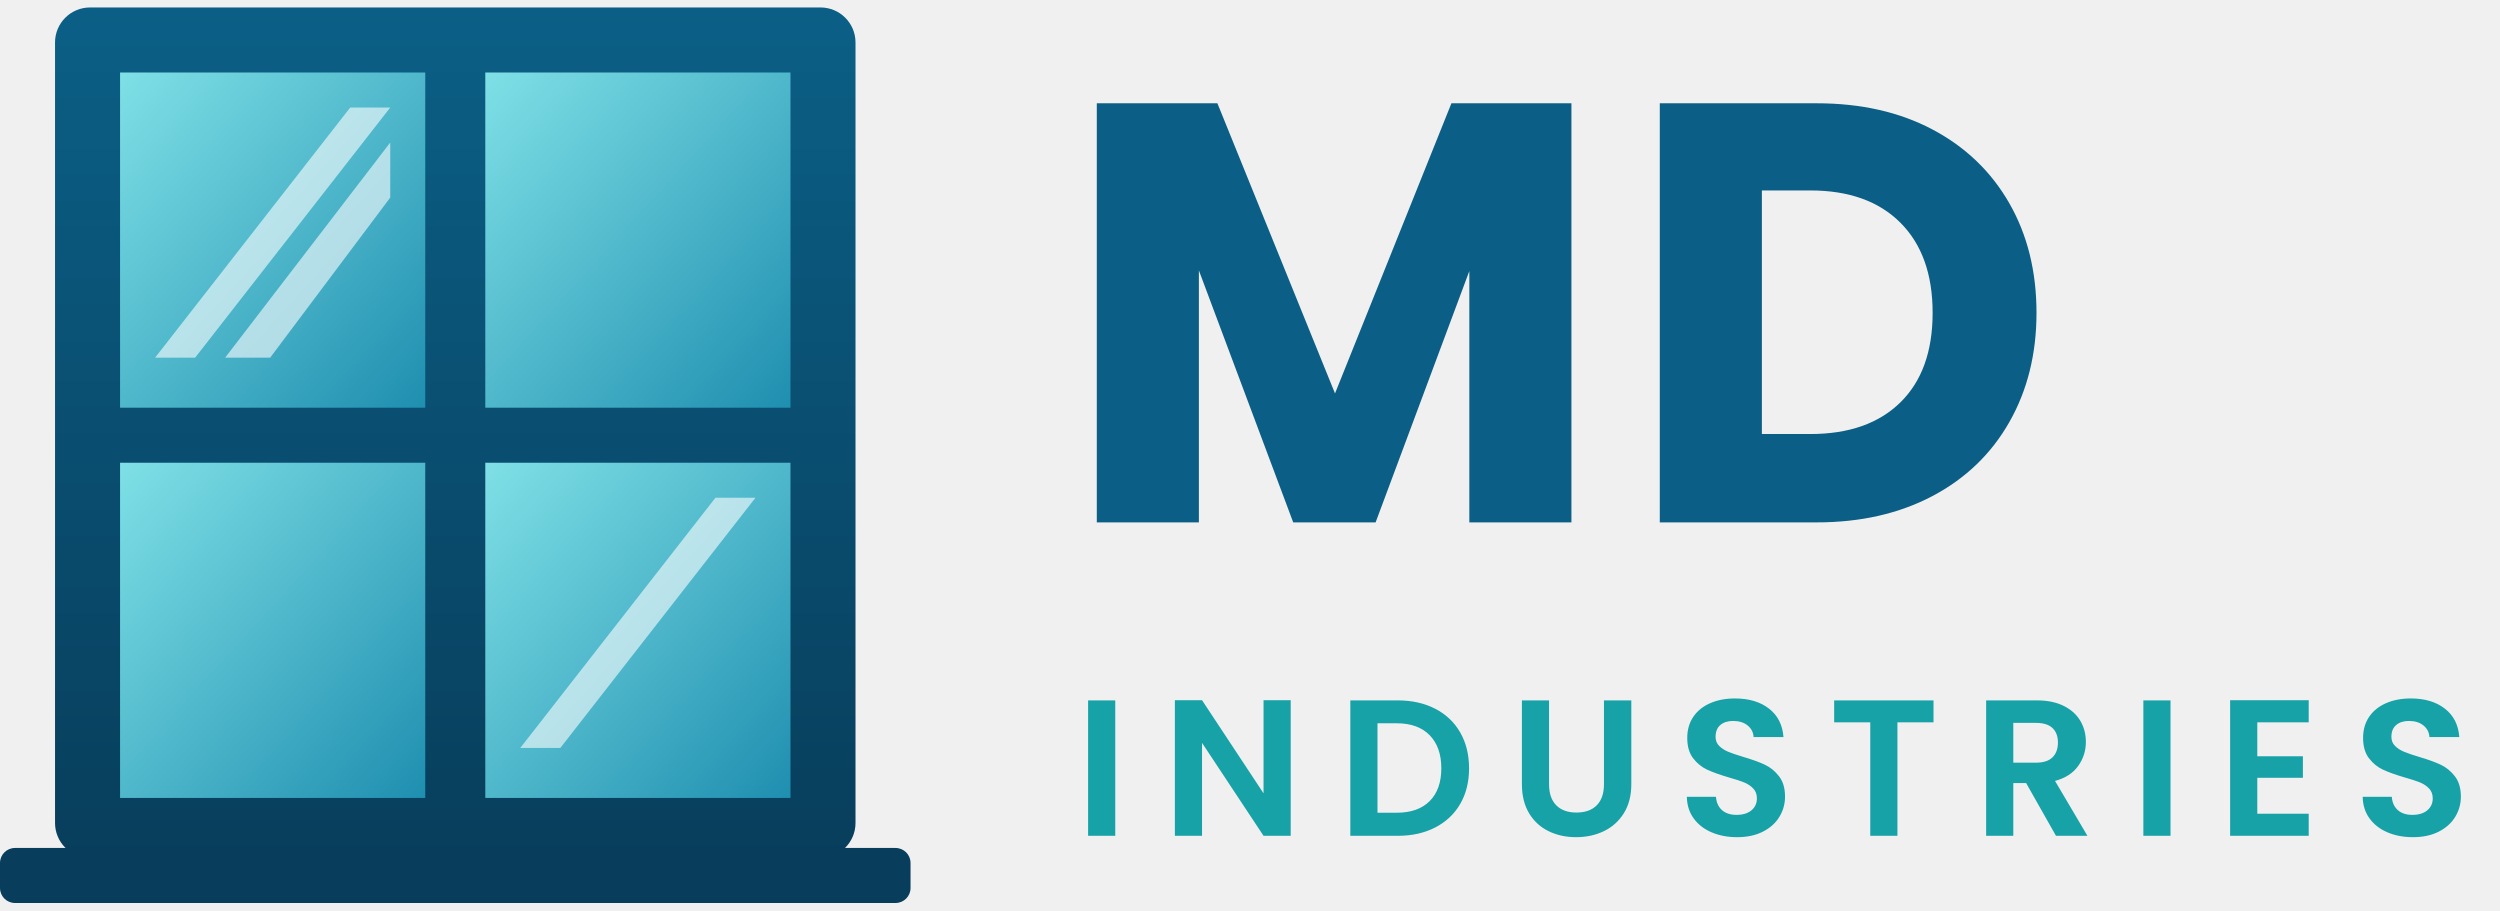
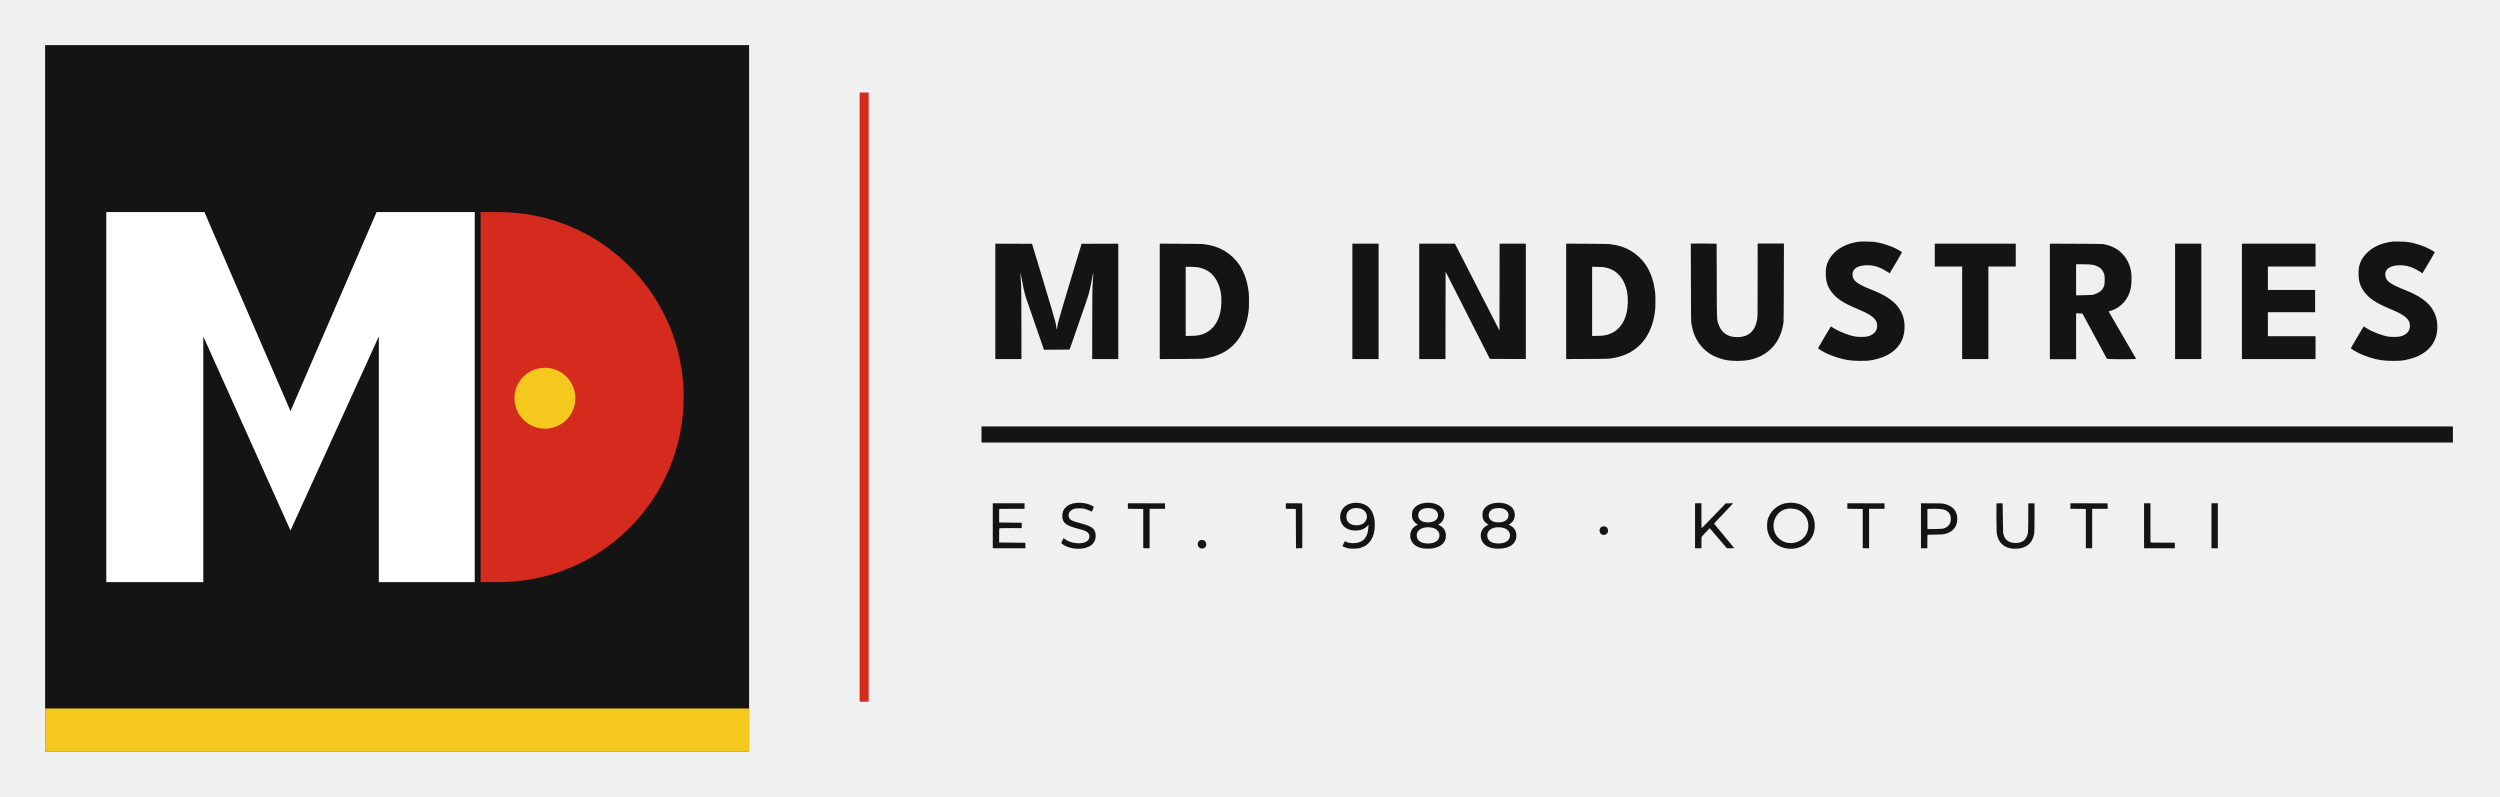
- <svg xmlns="http://www.w3.org/2000/svg" viewBox="0 0 335 122" width="335" height="122">
-   <defs>
-     <linearGradient id="gl" x1="0" y1="0" x2="1" y2="1">
-       <stop offset="0" stop-color="#7fe0e6" />
-       <stop offset="1" stop-color="#1f8fb0" />
-     </linearGradient>
-     <linearGradient id="fr" x1="0" y1="0" x2="0" y2="1">
-       <stop offset="0" stop-color="#0b5f86" />
-       <stop offset="1" stop-color="#083e5c" />
-     </linearGradient>
-   </defs>
-   <g transform="translate(0.00 1.00) scale(0.3352) translate(-330 -160)">
-     <rect x="352" y="160" width="320" height="340" rx="14" fill="url(#fr)" />
-     <rect x="378" y="186" width="122" height="134" fill="url(#gl)" />
-     <rect x="524" y="186" width="122" height="134" fill="url(#gl)" />
-     <rect x="378" y="342" width="122" height="134" fill="url(#gl)" />
-     <rect x="524" y="342" width="122" height="134" fill="url(#gl)" />
-     <g fill="#ffffff" opacity="0.6">
-       <polygon points="392,300 470,200 486,200 408,300" />
-       <polygon points="420,300 486,214 486,236 438,300" />
-       <polygon points="538,456 616,356 632,356 554,456" />
+ <svg xmlns="http://www.w3.org/2000/svg" viewBox="246 324 1108 353" width="1108" height="353">
+   <rect x="266" y="344" width="312" height="313" fill="#141414" />
+   <rect x="266" y="638" width="312" height="19" fill="#F5C81E" />
+   <polygon points="293.1,418 336.6,418 374.75,506.2 412.9,418 456.4,418 456.4,582 413.9,582 413.9,473.1 374.75,559.1 336.1,473.1 336.1,582 293.1,582" fill="#FFFFFF" />
+   <path d="M459,418 H467.0 A82.0,82.0 0 0 1 467.0,582 H459 Z" fill="#D52B1E" />
+   <circle cx="487.5" cy="500.5" r="13.5" fill="#F5C81E" />
+   <rect x="627" y="365" width="4" height="270" fill="#D52B1E" />
+   <g transform="translate(236,314) scale(0.125)">
+     <g transform="translate(0,2984) scale(0.1,-0.1)" fill="#141414" stroke="none">
+       <path d="M66759 20476 c-2 -2 -35 -7 -74 -11 -38 -4 -72 -8 -75 -10 -3 -2 -25 -6 -49 -10 -64 -9 -200 -50 -299 -90 -367 -148 -641 -444 -708 -766 -16 -78 -19 -117 -19 -239 0 -283 53 -455 200 -655 176 -239 420 -400 925 -610 409 -169 588 -289 666 -443 41 -82 42 -219 2 -304 -56 -121 -188 -207 -358 -235 -60 -10 -291 -10 -360 0 -234 33 -582 168 -819 316 l-76 48 -225 -379 c-124 -208 -226 -384 -228 -391 -4 -19 183 -133 332 -202 185 -85 488 -182 656 -209 19 -3 62 -10 94 -16 192 -32 632 -35 786 -5 13 3 42 7 65 11 75 11 264 63 353 98 364 140 618 384 721 693 73 217 79 500 16 718 -121 417 -446 711 -1046 949 -589 233 -739 341 -756 547 -19 224 176 354 527 354 248 -1 437 -62 697 -226 l93 -58 221 369 c121 203 218 373 215 379 -8 12 -102 68 -209 125 -150 79 -459 185 -617 212 -14 2 -34 6 -46 9 -11 2 -45 7 -75 11 -30 3 -65 8 -79 11 -31 6 -445 14 -451 9z M85649 20476 c-2 -2 -35 -7 -74 -11 -38 -4 -72 -8 -75 -10 -3 -2 -25 -6 -49 -10 -64 -9 -200 -50 -299 -90 -367 -148 -641 -444 -708 -766 -16 -78 -19 -117 -19 -239 0 -283 53 -455 200 -655 176 -239 420 -400 925 -610 409 -169 588 -289 666 -443 41 -82 42 -219 2 -304 -56 -121 -188 -207 -358 -235 -60 -10 -291 -10 -360 0 -234 33 -582 168 -819 316 l-76 48 -225 -379 c-124 -208 -226 -384 -228 -391 -4 -19 183 -133 332 -202 185 -85 488 -182 656 -209 19 -3 62 -10 94 -16 192 -32 632 -35 786 -5 13 3 42 7 65 11 75 11 264 63 353 98 364 140 618 384 721 693 73 217 79 500 16 718 -121 417 -446 711 -1046 949 -589 233 -739 341 -756 547 -19 224 176 354 527 354 248 -1 437 -62 697 -226 l93 -58 221 369 c121 203 218 373 215 379 -8 12 -102 68 -209 125 -150 79 -459 185 -617 212 -14 2 -34 6 -46 9 -11 2 -45 7 -75 11 -30 3 -65 8 -79 11 -31 6 -445 14 -451 9z M60753 19025 c1 -759 6 -1389 9 -1400 3 -11 9 -40 12 -65 72 -523 372 -946 820 -1155 86 -40 251 -99 306 -109 14 -2 48 -9 75 -15 241 -51 597 -51 848 -1 581 118 991 490 1152 1044 14 49 27 101 30 115 3 14 7 37 10 51 3 14 8 45 11 70 3 25 8 56 12 70 3 14 8 644 9 1400 l4 1375 -466 0 -465 0 -1 -1280 c-1 -1353 0 -1326 -25 -1449 -77 -390 -315 -591 -699 -590 -347 0 -571 161 -674 485 -50 155 -50 156 -51 1533 0 709 -3 1292 -6 1295 -3 3 -210 6 -460 6 l-455 0 4 -1380z M36090 18355 l0 -2045 463 0 463 0 -1 1258 c-1 691 -5 1298 -9 1347 -17 228 -29 461 -23 455 2 -3 7 -25 10 -50 3 -25 8 -52 11 -60 3 -8 7 -31 10 -50 3 -19 8 -46 11 -60 3 -14 7 -36 10 -50 3 -14 7 -36 10 -50 3 -14 7 -36 10 -50 54 -288 89 -423 170 -655 48 -137 111 -320 140 -405 30 -85 92 -267 140 -405 141 -407 265 -766 288 -833 l21 -62 455 2 455 3 177 510 c248 712 339 975 429 1236 57 165 88 275 115 405 20 98 38 188 41 199 2 11 6 31 9 45 3 14 7 36 10 50 3 14 7 36 10 50 3 14 7 34 9 45 2 11 10 49 16 85 7 36 17 72 22 80 7 12 8 10 4 -5 -3 -11 -8 -76 -11 -145 -3 -69 -8 -145 -10 -170 -14 -163 -18 -439 -19 -1512 l-1 -1208 463 0 462 0 0 2045 0 2045 -651 -2 -651 -3 -413 -1367 c-227 -752 -418 -1404 -426 -1450 -7 -46 -14 -85 -14 -88 -3 -10 -19 -105 -20 -112 0 -13 -12 -18 -12 -6 0 7 -3 31 -7 53 -4 22 -9 51 -11 65 -2 14 -11 63 -19 110 -8 47 -199 695 -424 1440 l-410 1355 -651 3 -651 2 0 -2045z M41920 18355 l0 -2046 748 4 c411 2 758 6 772 10 14 3 50 8 80 11 190 21 412 87 595 177 553 273 888 816 962 1564 10 102 10 466 0 567 -39 392 -156 743 -335 1008 -276 408 -719 671 -1222 726 -30 3 -66 8 -80 11 -14 4 -361 8 -772 10 l-748 4 0 -2046z m1315 1214 c397 -52 678 -302 804 -714 16 -55 33 -118 37 -140 4 -22 8 -49 10 -60 35 -189 25 -494 -21 -698 -91 -406 -333 -686 -672 -782 -120 -33 -200 -42 -390 -44 l-163 -2 0 1226 0 1226 163 -2 c89 -1 194 -5 232 -10z M48750 18355 l0 -2045 465 0 465 0 0 2045 0 2045 -465 0 -465 0 0 -2045z M51120 18355 l0 -2045 465 0 465 0 2 1549 3 1550 148 -292 c142 -282 310 -612 726 -1432 109 -214 299 -588 422 -830 122 -242 235 -462 249 -490 l26 -50 637 -3 637 -2 0 2045 0 2045 -465 0 -465 0 -2 -1540 -3 -1540 -68 133 c-37 72 -124 242 -193 377 -69 135 -184 360 -256 500 -72 140 -168 327 -213 415 -45 88 -132 258 -194 378 -61 119 -161 315 -222 435 -62 119 -149 289 -194 377 -45 88 -117 229 -161 313 l-78 152 -633 0 -633 0 0 -2045z M56330 18355 l0 -2046 748 4 c411 2 758 6 772 10 14 3 50 8 80 11 190 21 412 87 595 177 553 273 888 816 962 1564 10 102 10 466 0 567 -39 392 -156 743 -335 1008 -276 408 -719 671 -1222 726 -30 3 -66 8 -80 11 -14 4 -361 8 -772 10 l-748 4 0 -2046z m1315 1214 c397 -52 678 -302 804 -714 16 -55 33 -118 37 -140 4 -22 8 -49 10 -60 35 -189 25 -494 -21 -698 -91 -406 -333 -686 -672 -782 -120 -33 -200 -42 -390 -44 l-163 -2 0 1226 0 1226 163 -2 c89 -1 194 -5 232 -10z M69400 19995 l0 -405 485 0 485 0 0 -1640 0 -1640 465 0 465 0 0 1640 0 1640 485 0 485 0 0 405 0 405 -1435 0 -1435 0 0 -405z M73480 18353 l0 -2048 465 0 465 0 0 813 0 813 112 -3 c101 -3 114 -5 123 -23 5 -11 32 -60 59 -110 109 -199 215 -395 279 -515 22 -41 50 -93 62 -115 12 -22 38 -69 57 -105 20 -36 94 -173 165 -305 72 -132 152 -280 178 -330 27 -49 53 -97 59 -105 17 -23 1039 -23 1033 0 -2 8 -220 385 -485 836 -265 452 -483 827 -484 834 -2 7 7 14 20 16 12 2 50 13 84 25 351 118 613 431 682 814 22 122 29 398 12 525 -59 458 -361 828 -787 963 -84 27 -105 33 -168 43 -18 3 -43 8 -55 12 -11 3 -438 8 -948 9 l-928 4 0 -2048z m1522 1297 c237 -49 374 -174 416 -380 9 -45 9 -243 0 -296 -35 -205 -165 -321 -439 -391 -13 -3 -147 -8 -296 -10 l-273 -5 0 551 0 552 253 -2 c200 -1 270 -5 339 -19z M77920 18355 l0 -2045 465 0 465 0 0 2045 0 2045 -465 0 -465 0 0 -2045z M80290 18355 l0 -2045 1305 0 1305 0 0 405 0 405 -845 0 -845 0 0 425 0 425 838 0 837 0 0 395 0 395 -837 0 -838 0 0 415 0 415 845 0 845 0 0 405 0 405 -1305 0 -1305 0 0 -2045z" />
    </g>
-     <rect x="330" y="496" width="364" height="22" rx="6" fill="#083e5c" />
+     <g transform="translate(0,2984) scale(0.1,-0.1)" fill="#141414" stroke="none">
+       <path d="M35600 13635 l0 -285 26085 0 26085 0 0 285 0 285 -26085 0 -26085 0 0 -285z" />
+     </g>
+     <g transform="translate(0,2984) scale(0.1,-0.1)" fill="#141414" stroke="none">
+       <path d="M38946 11207 c-305 -31 -493 -216 -481 -476 10 -232 127 -324 555 -436 228 -60 300 -89 354 -142 79 -79 68 -219 -23 -294 -163 -134 -578 -100 -796 67 l-45 34 -40 -80 c-51 -101 -51 -101 15 -145 258 -171 671 -203 929 -73 161 81 244 225 234 407 -13 221 -128 312 -525 415 -335 88 -400 123 -428 232 -33 132 50 244 215 288 56 15 260 16 325 1 59 -13 173 -54 218 -80 25 -14 50 -25 54 -25 10 0 73 148 73 169 0 18 -153 88 -243 111 -126 32 -257 41 -391 27z M48837 11214 c-1 -1 -27 -4 -57 -8 -265 -29 -455 -221 -464 -470 -11 -301 207 -507 539 -507 177 0 309 48 413 149 l55 53 -6 -98 c-22 -366 -201 -551 -532 -551 -128 0 -199 15 -298 66 -4 2 -26 -36 -48 -84 -40 -82 -41 -87 -23 -98 29 -17 124 -55 124 -50 0 3 8 0 18 -5 68 -36 353 -34 482 5 326 97 504 381 505 804 0 495 -221 772 -633 793 -40 2 -73 2 -75 1z m193 -204 c278 -77 320 -422 67 -551 -66 -34 -128 -47 -218 -44 -214 6 -341 119 -342 304 -1 160 94 267 268 304 38 8 180 0 225 -13z M51387 11214 c-1 -1 -32 -4 -68 -8 -194 -18 -353 -114 -426 -256 -41 -81 -42 -247 -1 -331 30 -61 82 -118 142 -156 l39 -25 -59 -32 c-296 -157 -281 -585 26 -741 119 -60 224 -81 410 -79 389 5 629 193 615 483 -7 155 -76 264 -215 338 l-59 32 43 25 c208 122 237 431 57 599 -79 74 -203 127 -331 143 -48 6 -169 12 -173 8z m218 -213 c145 -51 212 -176 167 -310 -73 -217 -557 -238 -663 -28 -59 115 -13 258 104 318 101 52 276 61 392 20z m-55 -665 c202 -32 317 -168 282 -335 -31 -146 -168 -227 -392 -230 -244 -4 -392 90 -407 259 -20 220 209 356 517 306z M53887 11214 c-1 -1 -32 -4 -68 -8 -194 -18 -353 -114 -426 -256 -41 -81 -42 -247 -1 -331 30 -61 82 -118 142 -156 l39 -25 -59 -32 c-296 -157 -281 -585 26 -741 119 -60 224 -81 410 -79 389 5 629 193 615 483 -7 155 -76 264 -215 338 l-59 32 43 25 c208 122 237 431 57 599 -79 74 -203 127 -331 143 -48 6 -169 12 -173 8z m218 -213 c145 -51 212 -176 167 -310 -73 -217 -557 -238 -663 -28 -59 115 -13 258 104 318 101 52 276 61 392 20z m-55 -665 c202 -32 317 -168 282 -335 -31 -146 -168 -227 -392 -230 -244 -4 -392 90 -407 259 -20 220 209 356 517 306z M64247 11215 c-1 -2 -31 -5 -67 -9 -347 -32 -642 -295 -715 -636 -13 -64 -14 -285 -1 -339 46 -192 137 -343 272 -455 381 -314 1007 -235 1271 161 208 310 178 739 -68 1006 -133 145 -309 236 -505 262 -42 6 -183 13 -187 10z m223 -226 c357 -92 546 -498 394 -846 -168 -385 -702 -482 -1005 -183 -341 337 -165 955 295 1036 17 3 32 7 34 9 13 12 216 1 282 -16z M36000 10398 l0 -798 579 0 579 0 -2 98 -1 97 -464 5 -465 5 0 248 c-1 155 3 251 9 256 6 4 186 7 401 7 l390 -1 0 95 -1 95 -400 5 -399 5 -1 230 c0 127 1 236 3 243 3 9 102 12 451 12 l447 0 0 98 0 98 -563 0 -563 0 0 -798z M40790 11098 l0 -98 273 -2 272 -3 0 -695 0 -695 113 -3 112 -3 0 701 0 700 275 0 276 0 -3 98 -3 97 -657 0 -658 1 0 -98z M46390 11098 l0 -98 178 -2 177 -3 2 -665 c1 -366 2 -680 3 -698 l0 -33 112 3 112 3 1 788 c0 434 -2 792 -5 796 -3 4 -134 7 -292 7 l-288 0 0 -98z M60900 10398 l0 -798 113 0 114 0 -1 195 c-1 108 1 202 4 209 3 8 69 80 147 161 l142 148 24 -29 c14 -16 35 -40 47 -54 12 -14 39 -45 60 -70 21 -25 48 -56 60 -70 12 -14 40 -47 63 -74 23 -27 47 -54 52 -60 6 -6 77 -89 158 -183 l148 -173 129 0 c72 0 130 2 130 5 0 4 -657 801 -701 850 -17 19 -16 21 33 75 61 65 334 354 468 494 52 54 100 104 105 110 6 7 20 23 32 37 l23 25 -131 -1 -130 0 -56 -60 c-31 -33 -187 -195 -348 -360 -160 -165 -327 -337 -370 -383 -43 -45 -81 -78 -84 -73 -3 5 -6 204 -5 443 l0 434 -113 0 -113 0 0 -798z M66300 11098 l0 -98 273 -2 272 -3 0 -695 0 -695 113 -3 112 -3 0 701 0 700 275 0 276 0 -3 98 -3 97 -657 0 -658 1 0 -98z M68910 10398 l0 -798 113 0 113 0 0 236 c-1 133 3 238 8 242 5 3 122 6 260 7 273 3 316 7 420 41 232 76 362 247 372 490 12 308 -162 504 -506 570 -19 4 -203 8 -407 8 l-373 2 0 -798z m763 586 c195 -40 295 -158 295 -344 0 -157 -73 -267 -214 -322 -72 -29 -89 -30 -356 -35 -246 -5 -258 -4 -259 13 -3 62 -4 681 -1 692 6 18 445 15 535 -4z M71587 11186 c-6 -20 0 -991 7 -1036 25 -170 76 -287 164 -378 131 -134 296 -193 526 -187 370 8 599 210 644 565 4 36 8 286 7 555 l0 490 -110 0 -110 0 -1 -500 c-2 -411 -5 -513 -17 -572 -49 -228 -194 -338 -443 -336 -217 2 -364 106 -414 293 -7 25 -15 54 -17 65 -3 11 -7 249 -9 529 -2 280 -6 511 -9 515 -11 11 -214 8 -218 -3z M74210 11098 l0 -98 273 -2 272 -3 0 -695 0 -695 113 -3 112 -3 0 701 0 700 275 0 276 0 -3 98 -3 97 -657 0 -658 1 0 -98z M76820 10398 l0 -798 545 0 545 0 0 100 0 100 -429 0 c-334 0 -430 3 -433 13 -2 6 -3 320 -3 697 l1 686 -113 0 -113 0 0 -798z M79210 10398 l0 -798 113 0 113 0 0 798 0 798 -113 0 -113 0 0 -798z M57583 10359 c-134 -85 -62 -304 94 -286 117 13 176 139 114 241 -41 65 -142 87 -208 45z M43370 9892 c-176 -59 -112 -324 72 -299 181 24 165 293 -17 302 -22 1 -47 0 -55 -3z" />
+     </g>
  </g>
-   <path d="M210.571 13.84V70.0H196.891V36.32L184.331 70.0H173.291L160.651 36.24V70.0H146.971V13.84H163.131L178.891 52.72L194.491 13.84Z M272.891 41.92Q272.891 50.16 269.251 56.56Q265.611 62.96 258.931 66.48Q252.251 70.0 243.451 70.0H222.411V13.84H243.451Q252.331 13.84 258.971 17.36Q265.611 20.88 269.251 27.24Q272.891 33.6 272.891 41.92ZM258.971 41.92Q258.971 34.16 254.651 29.84Q250.331 25.52 242.571 25.52H236.091V58.16H242.571Q250.331 58.16 254.651 53.92Q258.971 49.68 258.971 41.92Z" fill="#0b5f86" />
-   <path d="M149.445 93.852V112.0H145.805V93.852Z M172.955 112.0H169.315L161.073 99.546V112.0H157.433V93.826H161.073L169.315 106.306V93.826H172.955Z M196.855 102.952Q196.855 105.682 195.672 107.723Q194.489 109.764 192.318 110.882Q190.147 112.0 187.287 112.0H180.943V93.852H187.287Q190.147 93.852 192.318 94.97Q194.489 96.088 195.672 98.155Q196.855 100.222 196.855 102.952ZM193.137 102.952Q193.137 100.118 191.577 98.519Q190.017 96.92 187.157 96.92H184.583V108.906H187.157Q190.017 108.906 191.577 107.346Q193.137 105.786 193.137 102.952Z M207.573 93.852V105.084Q207.573 106.93 208.535 107.905Q209.497 108.88 211.239 108.88Q213.007 108.88 213.969 107.905Q214.931 106.93 214.931 105.084V93.852H218.597V105.058Q218.597 107.372 217.596 108.971Q216.595 110.57 214.918 111.376Q213.241 112.182 211.187 112.182Q209.159 112.182 207.508 111.376Q205.857 110.57 204.895 108.971Q203.933 107.372 203.933 105.058V93.852Z M226.039 106.774H229.939Q230.017 107.892 230.732 108.542Q231.447 109.192 232.695 109.192Q233.969 109.192 234.697 108.581Q235.425 107.97 235.425 106.982Q235.425 106.176 234.931 105.656Q234.437 105.136 233.696 104.837Q232.955 104.538 231.655 104.174Q229.887 103.654 228.782 103.147Q227.677 102.64 226.884 101.613Q226.091 100.586 226.091 98.87Q226.091 97.258 226.897 96.062Q227.703 94.866 229.159 94.229Q230.615 93.592 232.487 93.592Q235.295 93.592 237.05 94.957Q238.805 96.322 238.987 98.766H234.983Q234.931 97.83 234.19 97.219Q233.449 96.608 232.227 96.608Q231.161 96.608 230.524 97.154Q229.887 97.7 229.887 98.74Q229.887 99.468 230.368 99.949Q230.849 100.43 231.564 100.729Q232.279 101.028 233.579 101.418Q235.347 101.938 236.465 102.458Q237.583 102.978 238.389 104.018Q239.195 105.058 239.195 106.748Q239.195 108.204 238.441 109.452Q237.687 110.7 236.231 111.441Q234.775 112.182 232.773 112.182Q230.875 112.182 229.354 111.532Q227.833 110.882 226.949 109.66Q226.065 108.438 226.039 106.774Z M259.091 93.852V96.79H254.255V112.0H250.615V96.79H245.779V93.852Z M275.503 112.0 271.499 104.928H269.783V112.0H266.143V93.852H272.955Q275.061 93.852 276.543 94.593Q278.025 95.334 278.766 96.595Q279.507 97.856 279.507 99.416Q279.507 101.21 278.467 102.653Q277.427 104.096 275.373 104.642L279.715 112.0ZM269.783 102.198H272.825Q274.307 102.198 275.035 101.483Q275.763 100.768 275.763 99.494Q275.763 98.246 275.035 97.557Q274.307 96.868 272.825 96.868H269.783Z M290.849 93.852V112.0H287.209V93.852Z M302.477 96.79V101.34H308.587V104.226H302.477V109.036H309.367V112.0H298.837V93.826H309.367V96.79Z M316.601 106.774H320.501Q320.579 107.892 321.294 108.542Q322.009 109.192 323.257 109.192Q324.531 109.192 325.259 108.581Q325.987 107.97 325.987 106.982Q325.987 106.176 325.493 105.656Q324.999 105.136 324.258 104.837Q323.517 104.538 322.217 104.174Q320.449 103.654 319.344 103.147Q318.239 102.64 317.446 101.613Q316.653 100.586 316.653 98.87Q316.653 97.258 317.459 96.062Q318.265 94.866 319.721 94.229Q321.177 93.592 323.049 93.592Q325.857 93.592 327.612 94.957Q329.367 96.322 329.549 98.766H325.545Q325.493 97.83 324.752 97.219Q324.011 96.608 322.789 96.608Q321.723 96.608 321.086 97.154Q320.449 97.7 320.449 98.74Q320.449 99.468 320.93 99.949Q321.411 100.43 322.126 100.729Q322.841 101.028 324.141 101.418Q325.909 101.938 327.027 102.458Q328.145 102.978 328.951 104.018Q329.757 105.058 329.757 106.748Q329.757 108.204 329.003 109.452Q328.249 110.7 326.793 111.441Q325.337 112.182 323.335 112.182Q321.437 112.182 319.916 111.532Q318.395 110.882 317.511 109.66Q316.627 108.438 316.601 106.774Z" fill="#17a2a8" />
</svg>
